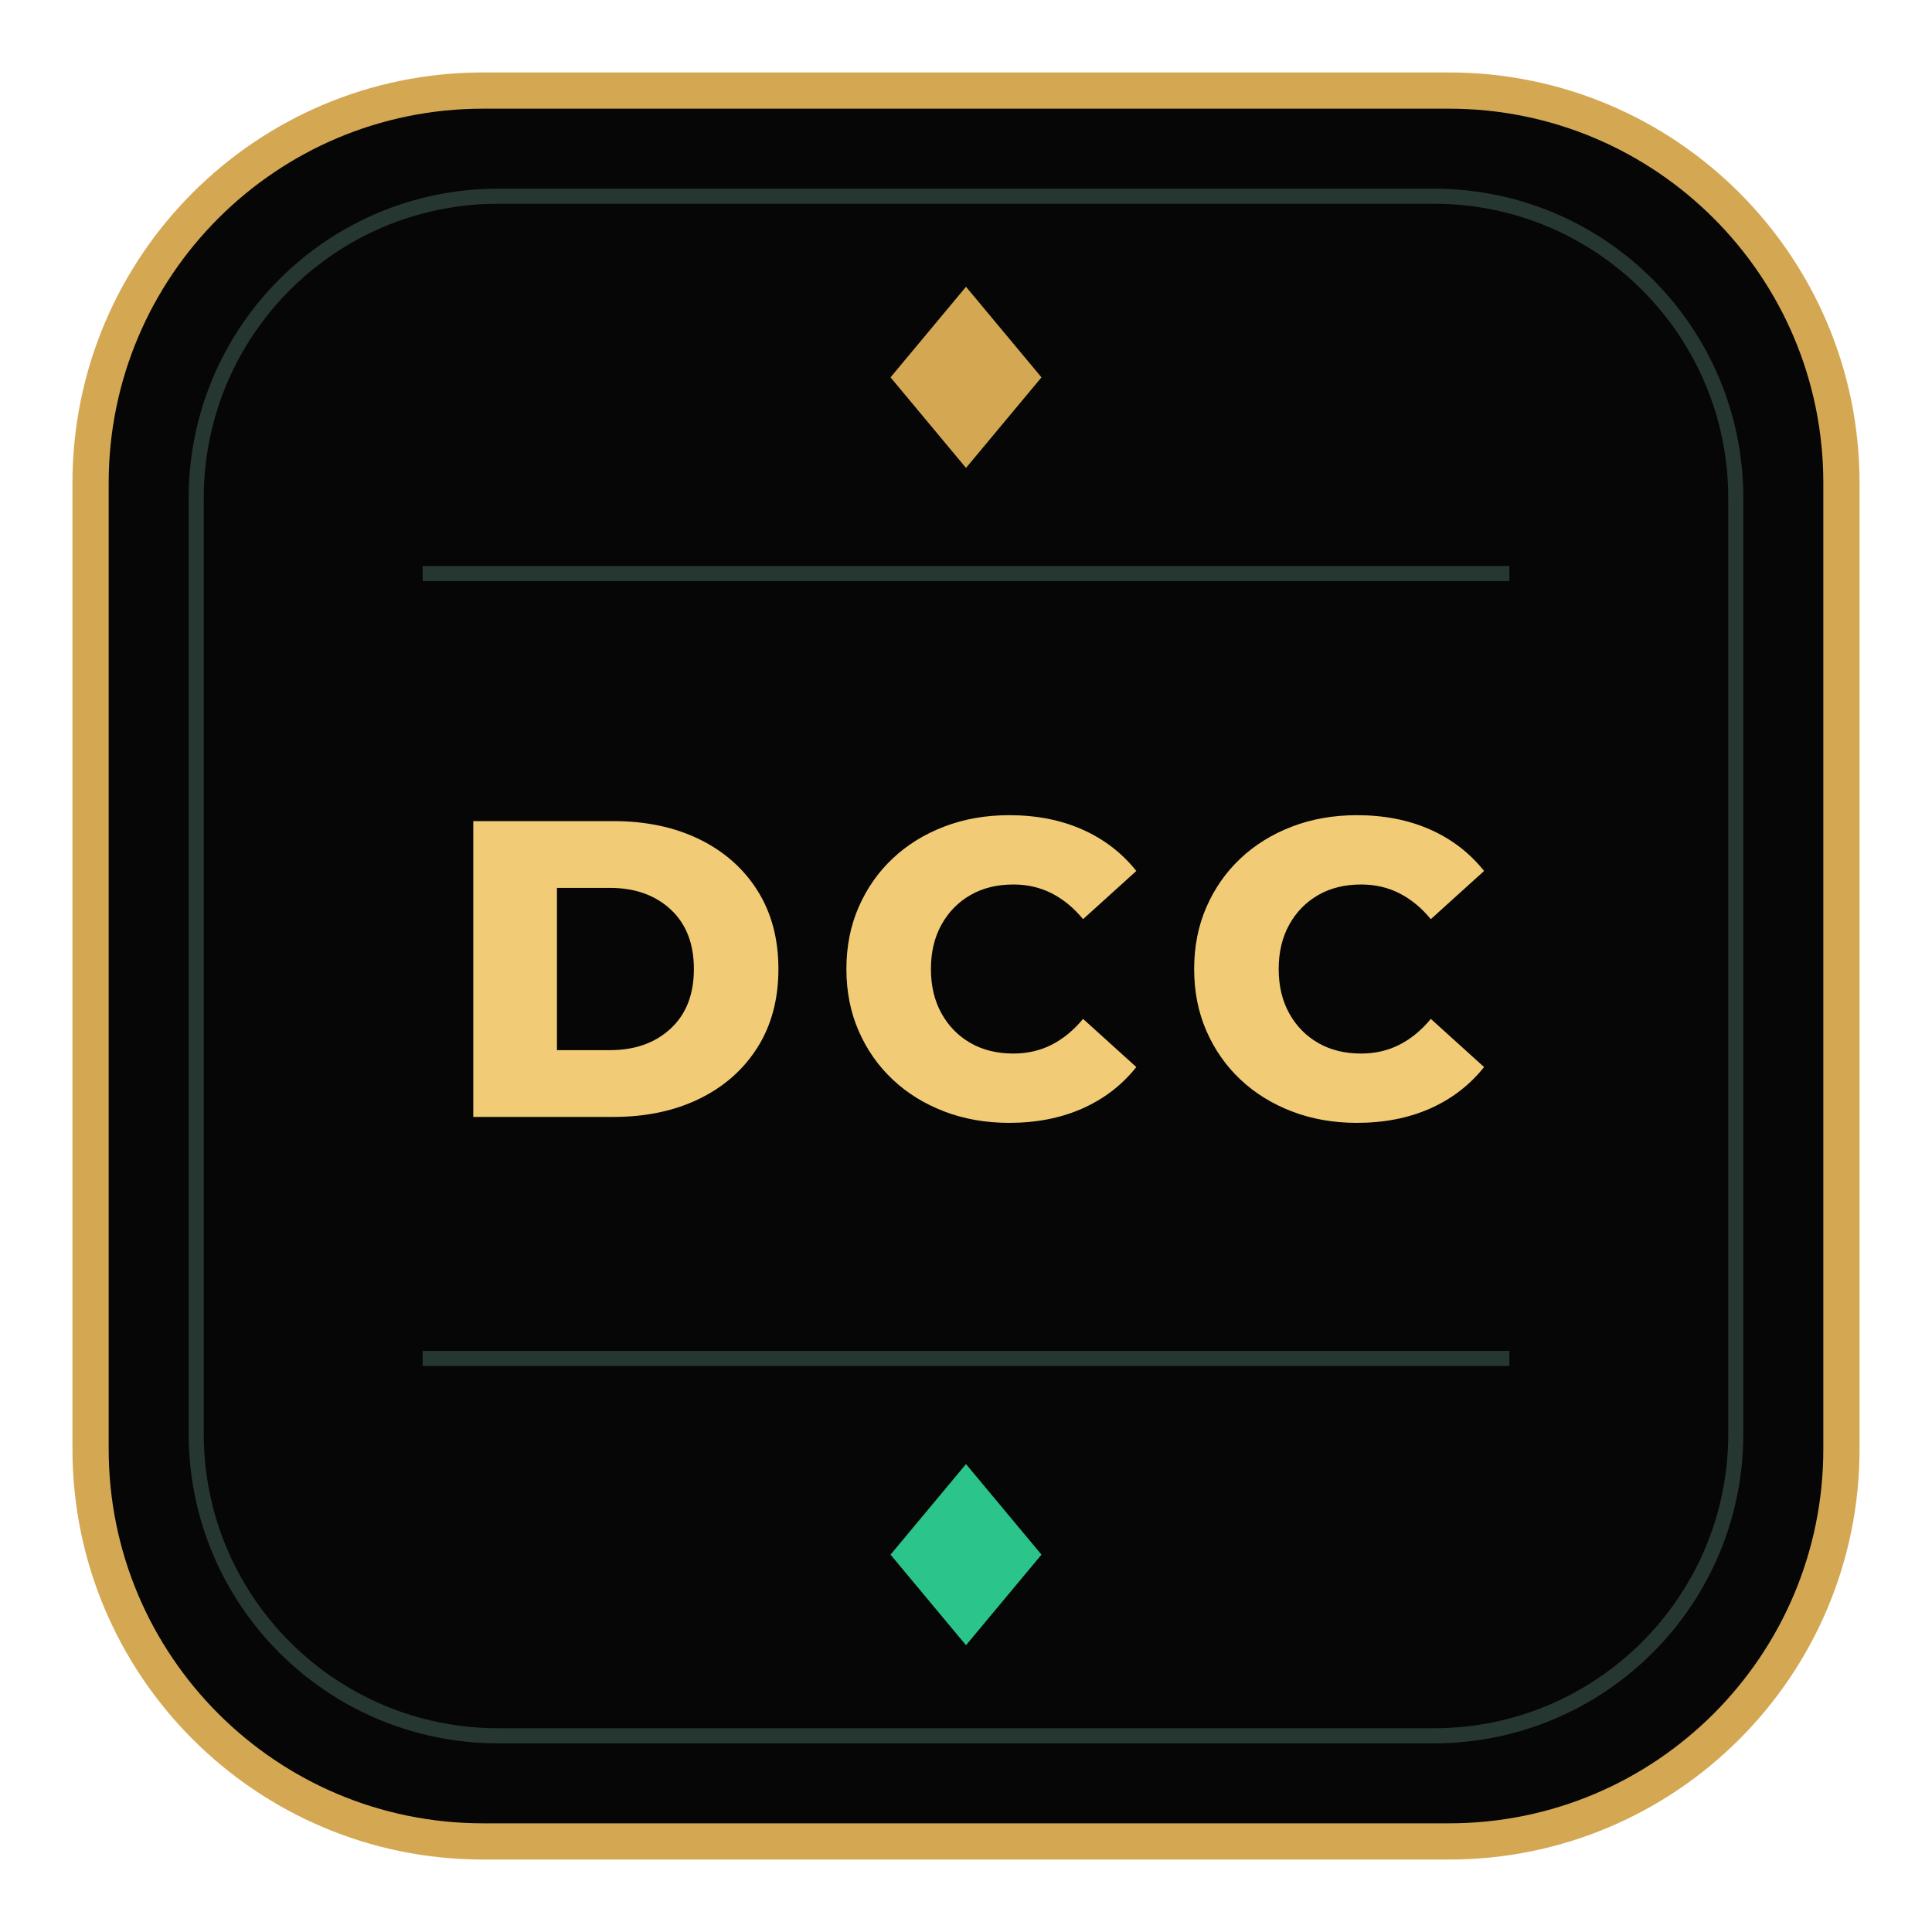
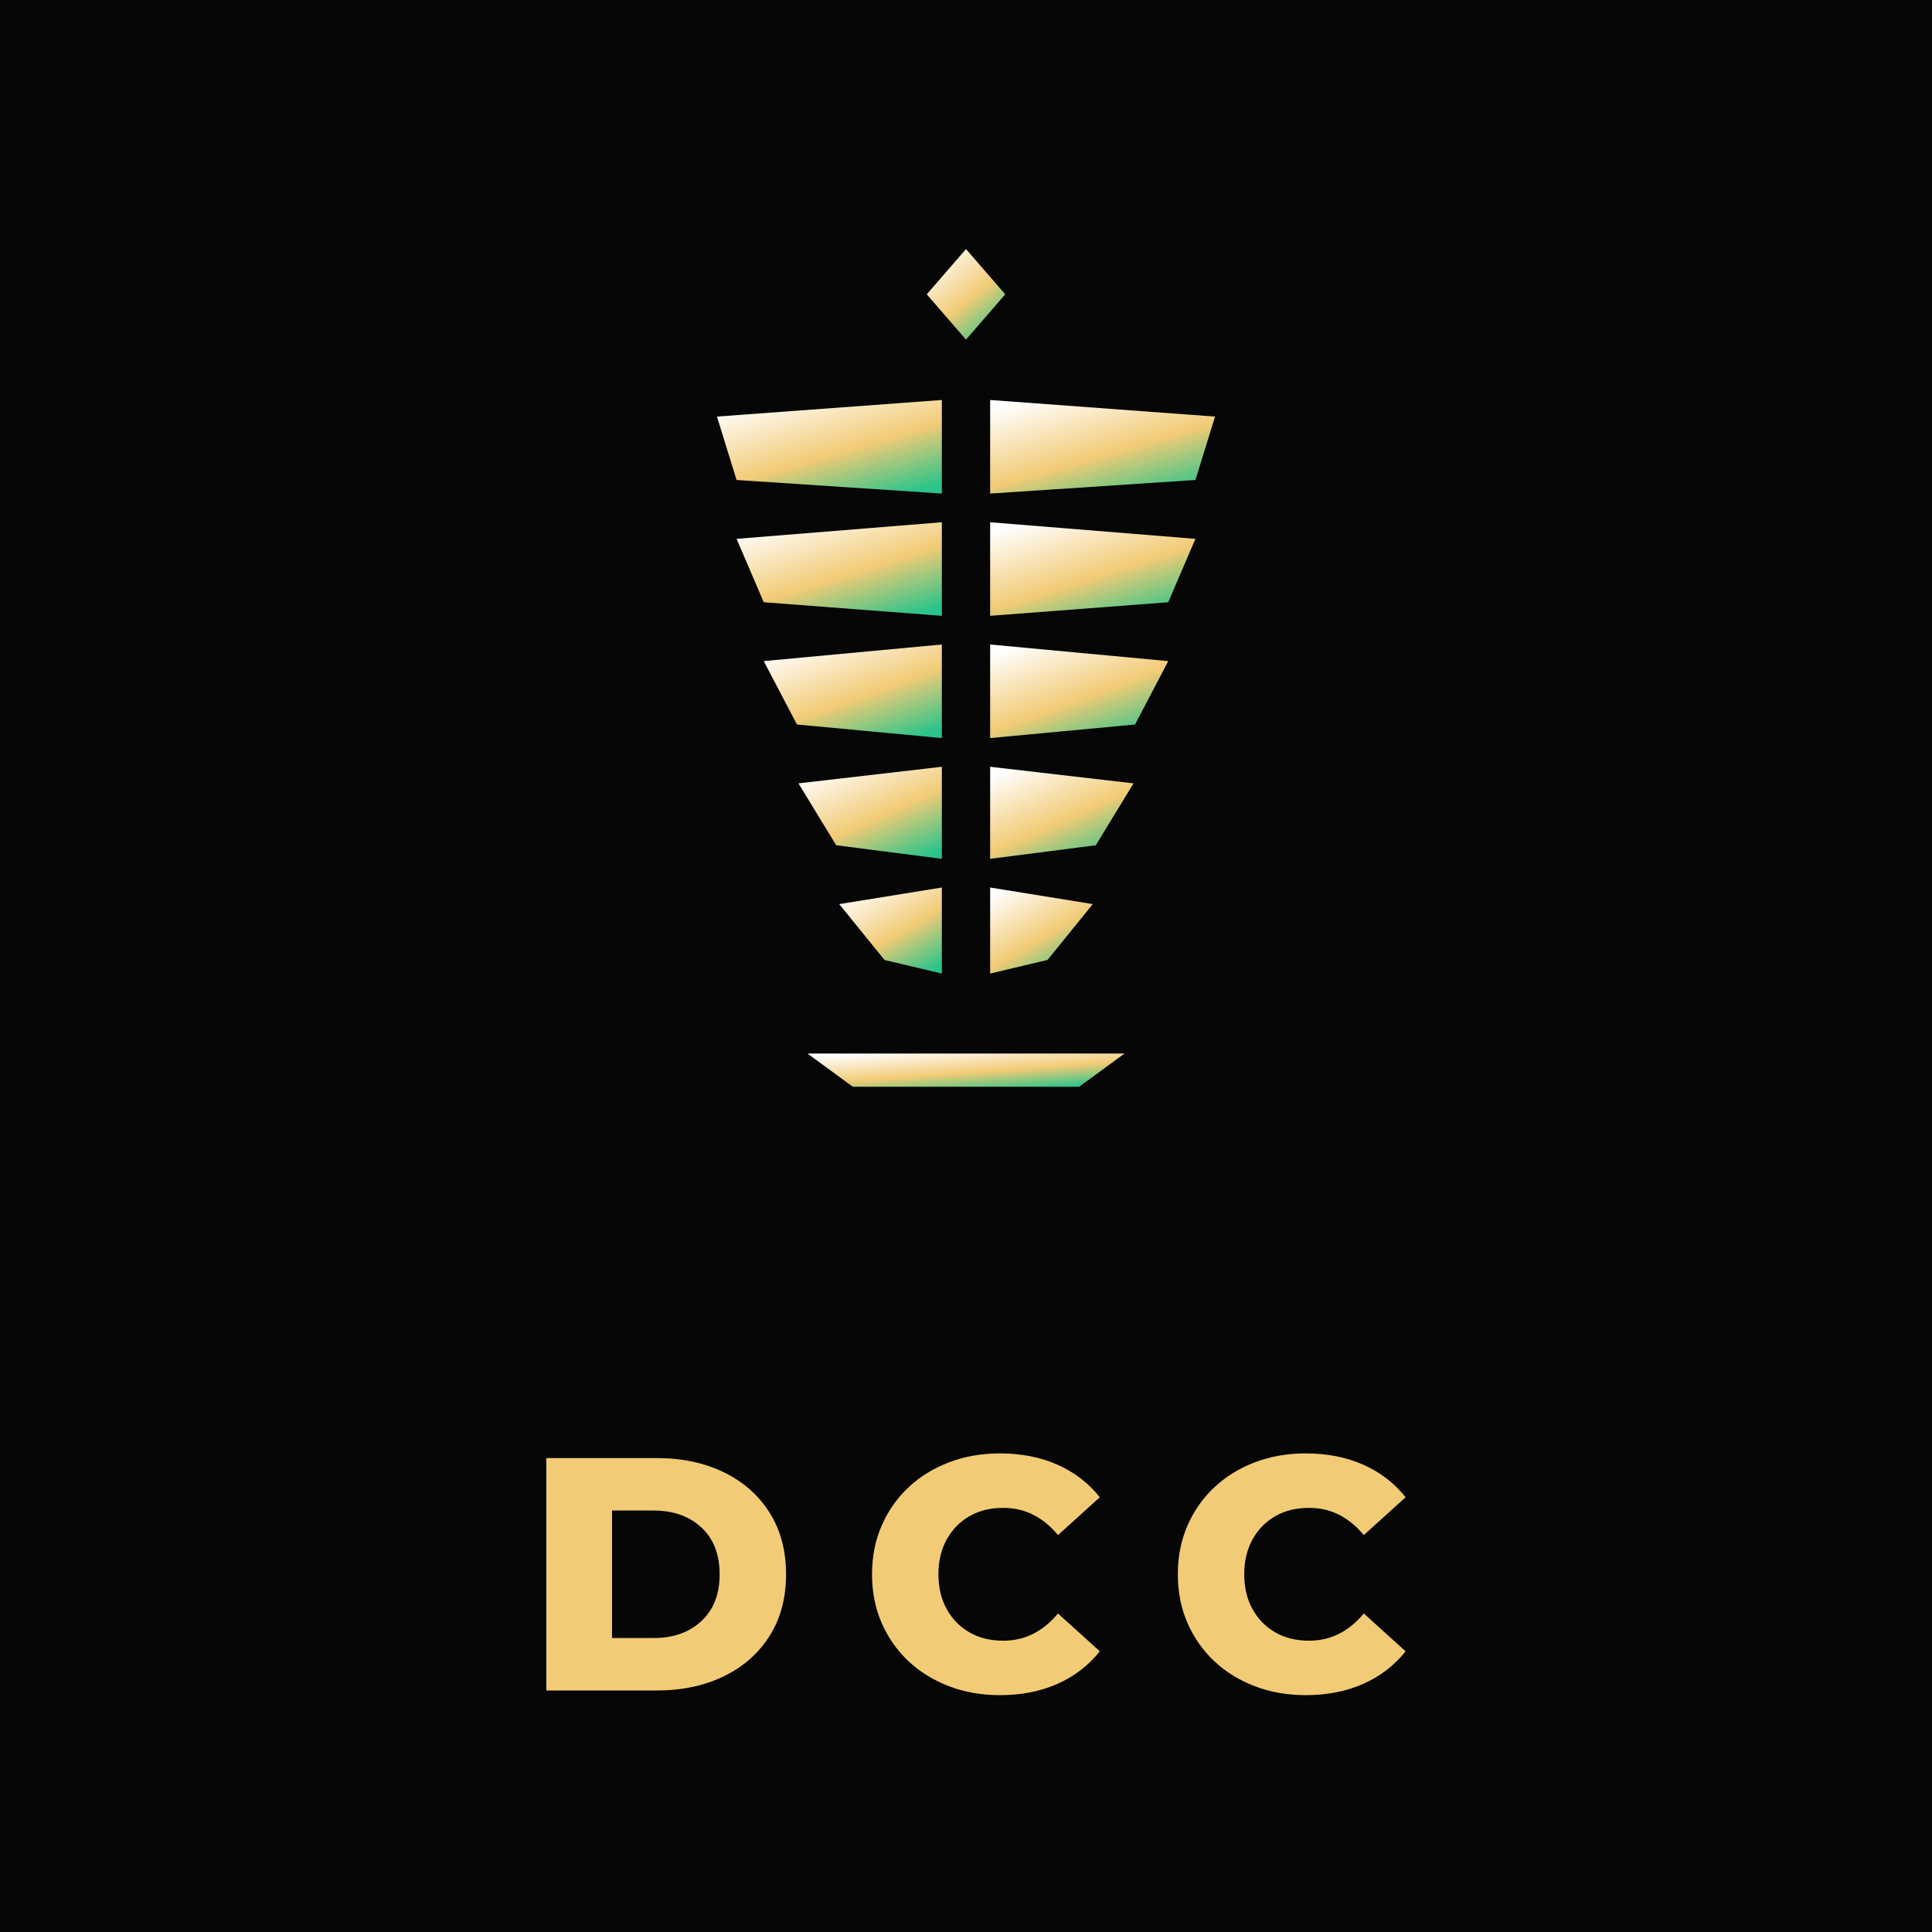
<svg xmlns="http://www.w3.org/2000/svg" viewBox="0 0 128 128" width="128" height="128" role="img" aria-label="DCC Döner Catering Club — logo-monogram (ember)">
-   <rect x="6" y="6" width="116" height="116" rx="26" fill="#060606" />
-   <rect x="6" y="6" width="116" height="116" rx="26" fill="none" stroke="#D4A853" stroke-width="2.4" />
-   <rect x="13" y="13" width="102" height="102" rx="20" fill="none" stroke="#263630" stroke-width="1.0" />
-   <polygon points="64.0,19 69.0,25 64.0,31 59.0,25" fill="#D4A853" />
-   <polygon points="64.0,97 69.0,103 64.0,109 59.0,103" fill="#2BC48A" />
-   <line x1="28" y1="38" x2="100" y2="38" stroke="#263630" stroke-width="1.0" />
-   <line x1="28" y1="90" x2="100" y2="90" stroke="#263630" stroke-width="1.0" />
-   <path d="M31.356 74.0V54.4H40.624Q43.872 54.4 46.336 55.604Q48.8 56.808 50.186 59.006Q51.572 61.204 51.572 64.2Q51.572 67.196 50.186 69.394Q48.8 71.592 46.336 72.796Q43.872 74.0 40.624 74.0ZM36.9 69.576H40.4Q42.892 69.576 44.432 68.148Q45.972 66.72 45.972 64.2Q45.972 61.68 44.432 60.252Q42.892 58.824 40.4 58.824H36.9ZM66.856 74.392Q64.532 74.392 62.558 73.636Q60.584 72.88 59.142 71.522Q57.7 70.164 56.888 68.302Q56.076 66.44 56.076 64.2Q56.076 61.96 56.888 60.098Q57.7 58.236 59.142 56.878Q60.584 55.52 62.558 54.764Q64.532 54.008 66.856 54.008Q69.572 54.008 71.714 54.96Q73.856 55.912 75.284 57.704L71.756 60.896Q70.832 59.776 69.684 59.188Q68.536 58.6 67.136 58.6Q65.512 58.6 64.294 59.3Q63.076 60.0 62.376 61.26Q61.676 62.52 61.676 64.2Q61.676 65.88 62.376 67.14Q63.076 68.4 64.294 69.1Q65.512 69.8 67.136 69.8Q68.536 69.8 69.684 69.212Q70.832 68.624 71.756 67.504L75.284 70.696Q73.856 72.488 71.714 73.44Q69.572 74.392 66.856 74.392ZM89.896 74.392Q87.572 74.392 85.598 73.636Q83.624 72.88 82.182 71.522Q80.74 70.164 79.928 68.302Q79.116 66.44 79.116 64.2Q79.116 61.96 79.928 60.098Q80.74 58.236 82.182 56.878Q83.624 55.52 85.598 54.764Q87.572 54.008 89.896 54.008Q92.612 54.008 94.754 54.96Q96.896 55.912 98.324 57.704L94.796 60.896Q93.872 59.776 92.724 59.188Q91.576 58.6 90.176 58.6Q88.552 58.6 87.334 59.3Q86.116 60.0 85.416 61.26Q84.716 62.52 84.716 64.2Q84.716 65.88 85.416 67.14Q86.116 68.4 87.334 69.1Q88.552 69.8 90.176 69.8Q91.576 69.8 92.724 69.212Q93.872 68.624 94.796 67.504L98.324 70.696Q96.896 72.488 94.754 73.44Q92.612 74.392 89.896 74.392Z" fill="#F2CB76" />
+   <defs>
+     <linearGradient id="dcc-spit-logo-monogram-ember" x1="15%" y1="0%" x2="85%" y2="100%">
+       <stop offset="0%" stop-color="#FFFFFF" />
+       <stop offset="56%" stop-color="#F2CB76" />
+       <stop offset="100%" stop-color="#2BC48A" />
+     </linearGradient>
+   </defs>
+   <rect x="0" y="0" width="128" height="128" fill="#060606" />
+   <line x1="64.00" y1="20.00" x2="64.00" y2="75.50" stroke="url(#dcc-spit-logo-monogram-ember)" stroke-width="1.50" stroke-linecap="round" />
+   <polygon points="64.00,16.50 66.60,19.50 64.00,22.50 61.40,19.50" fill="url(#dcc-spit-logo-monogram-ember)" />
+   <path d="M 62.40,26.50 L 47.50,27.60 L 48.80,31.80 L 62.40,32.70 Z" fill="url(#dcc-spit-logo-monogram-ember)" />
+   <path d="M 65.60,26.50 L 80.50,27.60 L 79.20,31.80 L 65.60,32.70 Z" fill="url(#dcc-spit-logo-monogram-ember)" />
+   <path d="M 62.40,34.60 L 48.80,35.70 L 50.60,39.90 L 62.40,40.80 Z" fill="url(#dcc-spit-logo-monogram-ember)" />
+   <path d="M 65.60,34.60 L 79.20,35.70 L 77.40,39.90 L 65.60,40.80 Z" fill="url(#dcc-spit-logo-monogram-ember)" />
+   <path d="M 62.40,42.70 L 50.60,43.80 L 52.80,48.00 L 62.40,48.90 Z" fill="url(#dcc-spit-logo-monogram-ember)" />
+   <path d="M 65.60,42.70 L 77.40,43.80 L 75.20,48.00 L 65.60,48.90 Z" fill="url(#dcc-spit-logo-monogram-ember)" />
+   <path d="M 62.40,50.80 L 52.90,51.90 L 55.40,56.00 L 62.40,56.90 Z" fill="url(#dcc-spit-logo-monogram-ember)" />
+   <path d="M 65.60,50.80 L 75.10,51.90 L 72.60,56.00 L 65.60,56.90 Z" fill="url(#dcc-spit-logo-monogram-ember)" />
+   <path d="M 62.40,58.80 L 55.60,59.90 L 58.60,63.60 L 62.40,64.50 Z" fill="url(#dcc-spit-logo-monogram-ember)" />
+   <path d="M 65.60,58.80 L 72.40,59.90 L 69.40,63.60 L 65.60,64.50 Z" fill="url(#dcc-spit-logo-monogram-ember)" />
+   <path d="M 53.50,69.80 L 74.50,69.80 L 71.50,72.00 L 56.50,72.00 Z" fill="url(#dcc-spit-logo-monogram-ember)" />
+   <path d="M36.194 112.0V96.6H43.476Q46.028 96.6 47.964 97.546Q49.9 98.492 50.989 100.219Q52.078 101.946 52.078 104.3Q52.078 106.654 50.989 108.381Q49.9 110.108 47.964 111.054Q46.028 112.0 43.476 112.0ZM40.55 108.524H43.3Q45.258 108.524 46.468 107.402Q47.678 106.28 47.678 104.3Q47.678 102.32 46.468 101.198Q45.258 100.076 43.3 100.076H40.55ZM66.244 112.308Q64.418 112.308 62.867 111.714Q61.316 111.12 60.183 110.053Q59.05 108.986 58.412 107.523Q57.774 106.06 57.774 104.3Q57.774 102.54 58.412 101.077Q59.05 99.614 60.183 98.547Q61.316 97.48 62.867 96.886Q64.418 96.292 66.244 96.292Q68.378 96.292 70.061 97.04Q71.744 97.788 72.866 99.196L70.094 101.704Q69.368 100.824 68.466 100.362Q67.564 99.9 66.464 99.9Q65.188 99.9 64.231 100.45Q63.274 101.0 62.724 101.99Q62.174 102.98 62.174 104.3Q62.174 105.62 62.724 106.61Q63.274 107.6 64.231 108.15Q65.188 108.7 66.464 108.7Q67.564 108.7 68.466 108.238Q69.368 107.776 70.094 106.896L72.866 109.404Q71.744 110.812 70.061 111.56Q68.378 112.308 66.244 112.308ZM86.504 112.308Q84.678 112.308 83.127 111.714Q81.576 111.12 80.443 110.053Q79.31 108.986 78.672 107.523Q78.034 106.06 78.034 104.3Q78.034 102.54 78.672 101.077Q79.31 99.614 80.443 98.547Q81.576 97.48 83.127 96.886Q84.678 96.292 86.504 96.292Q88.638 96.292 90.321 97.04Q92.004 97.788 93.126 99.196L90.354 101.704Q89.628 100.824 88.726 100.362Q87.824 99.9 86.724 99.9Q85.448 99.9 84.491 100.45Q83.534 101.0 82.984 101.99Q82.434 102.98 82.434 104.3Q82.434 105.62 82.984 106.61Q83.534 107.6 84.491 108.15Q85.448 108.7 86.724 108.7Q87.824 108.7 88.726 108.238Q89.628 107.776 90.354 106.896L93.126 109.404Q92.004 110.812 90.321 111.56Q88.638 112.308 86.504 112.308Z" fill="#F2CB76" />
</svg>
